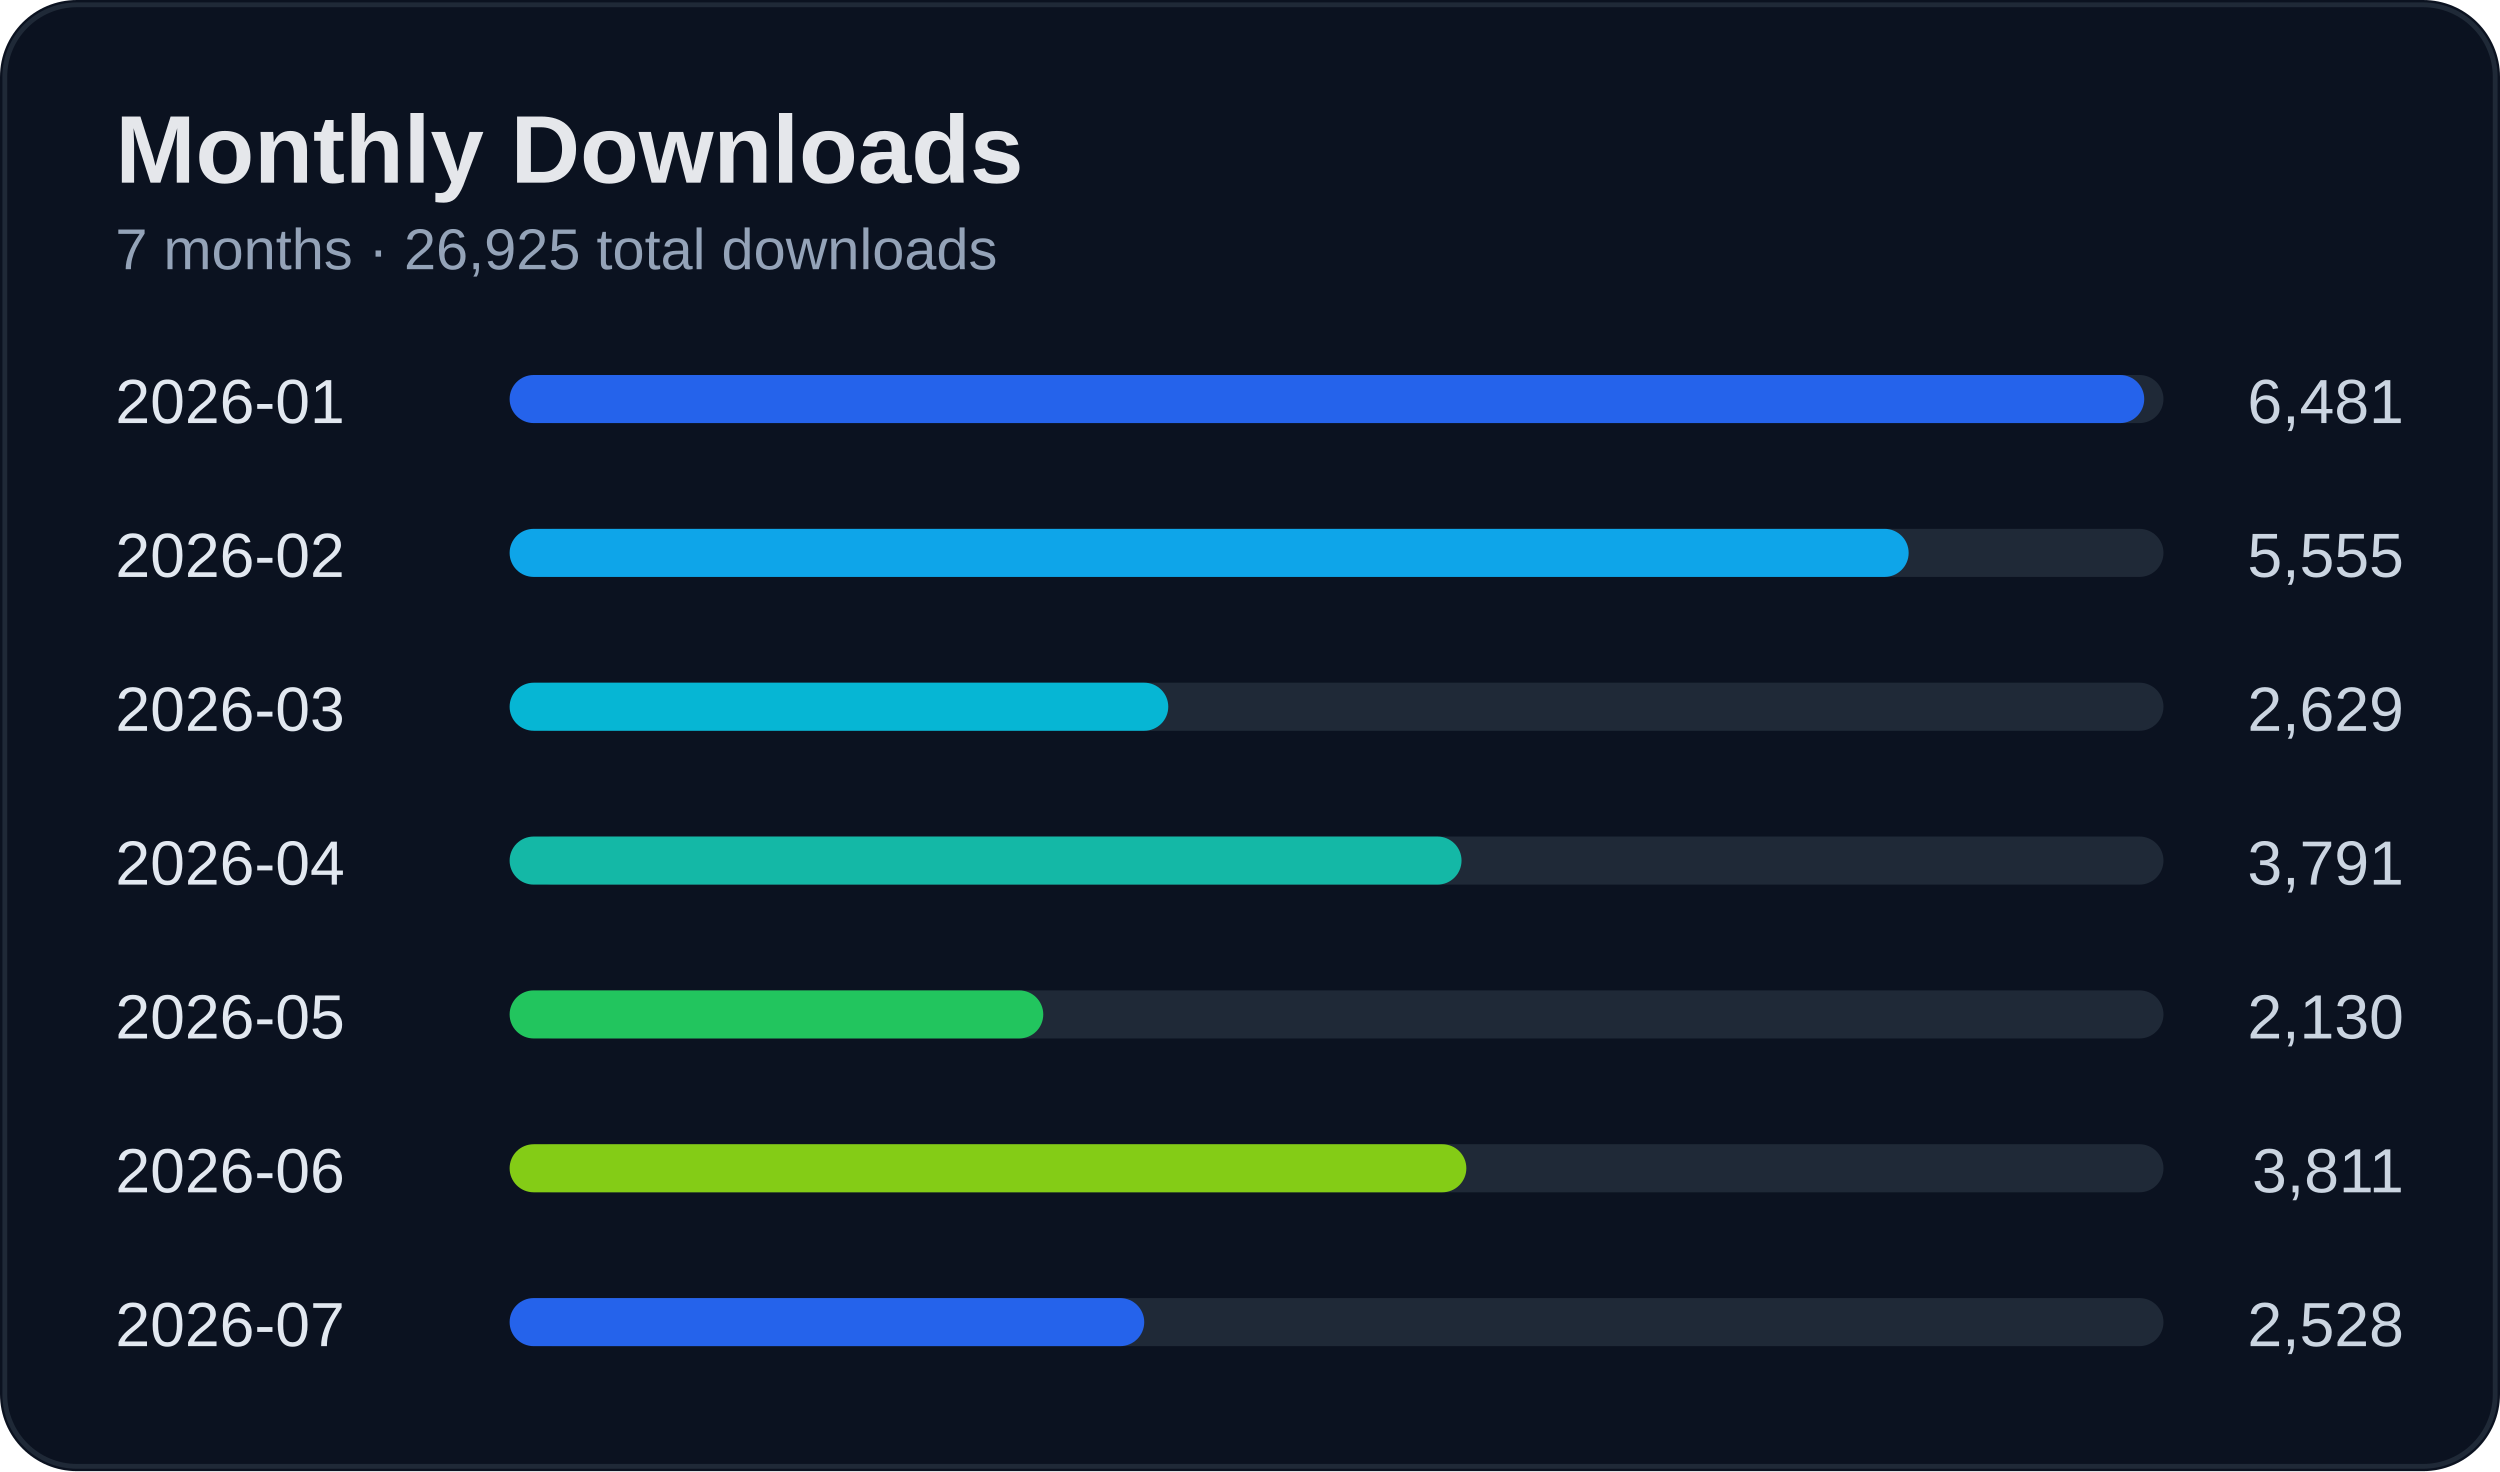
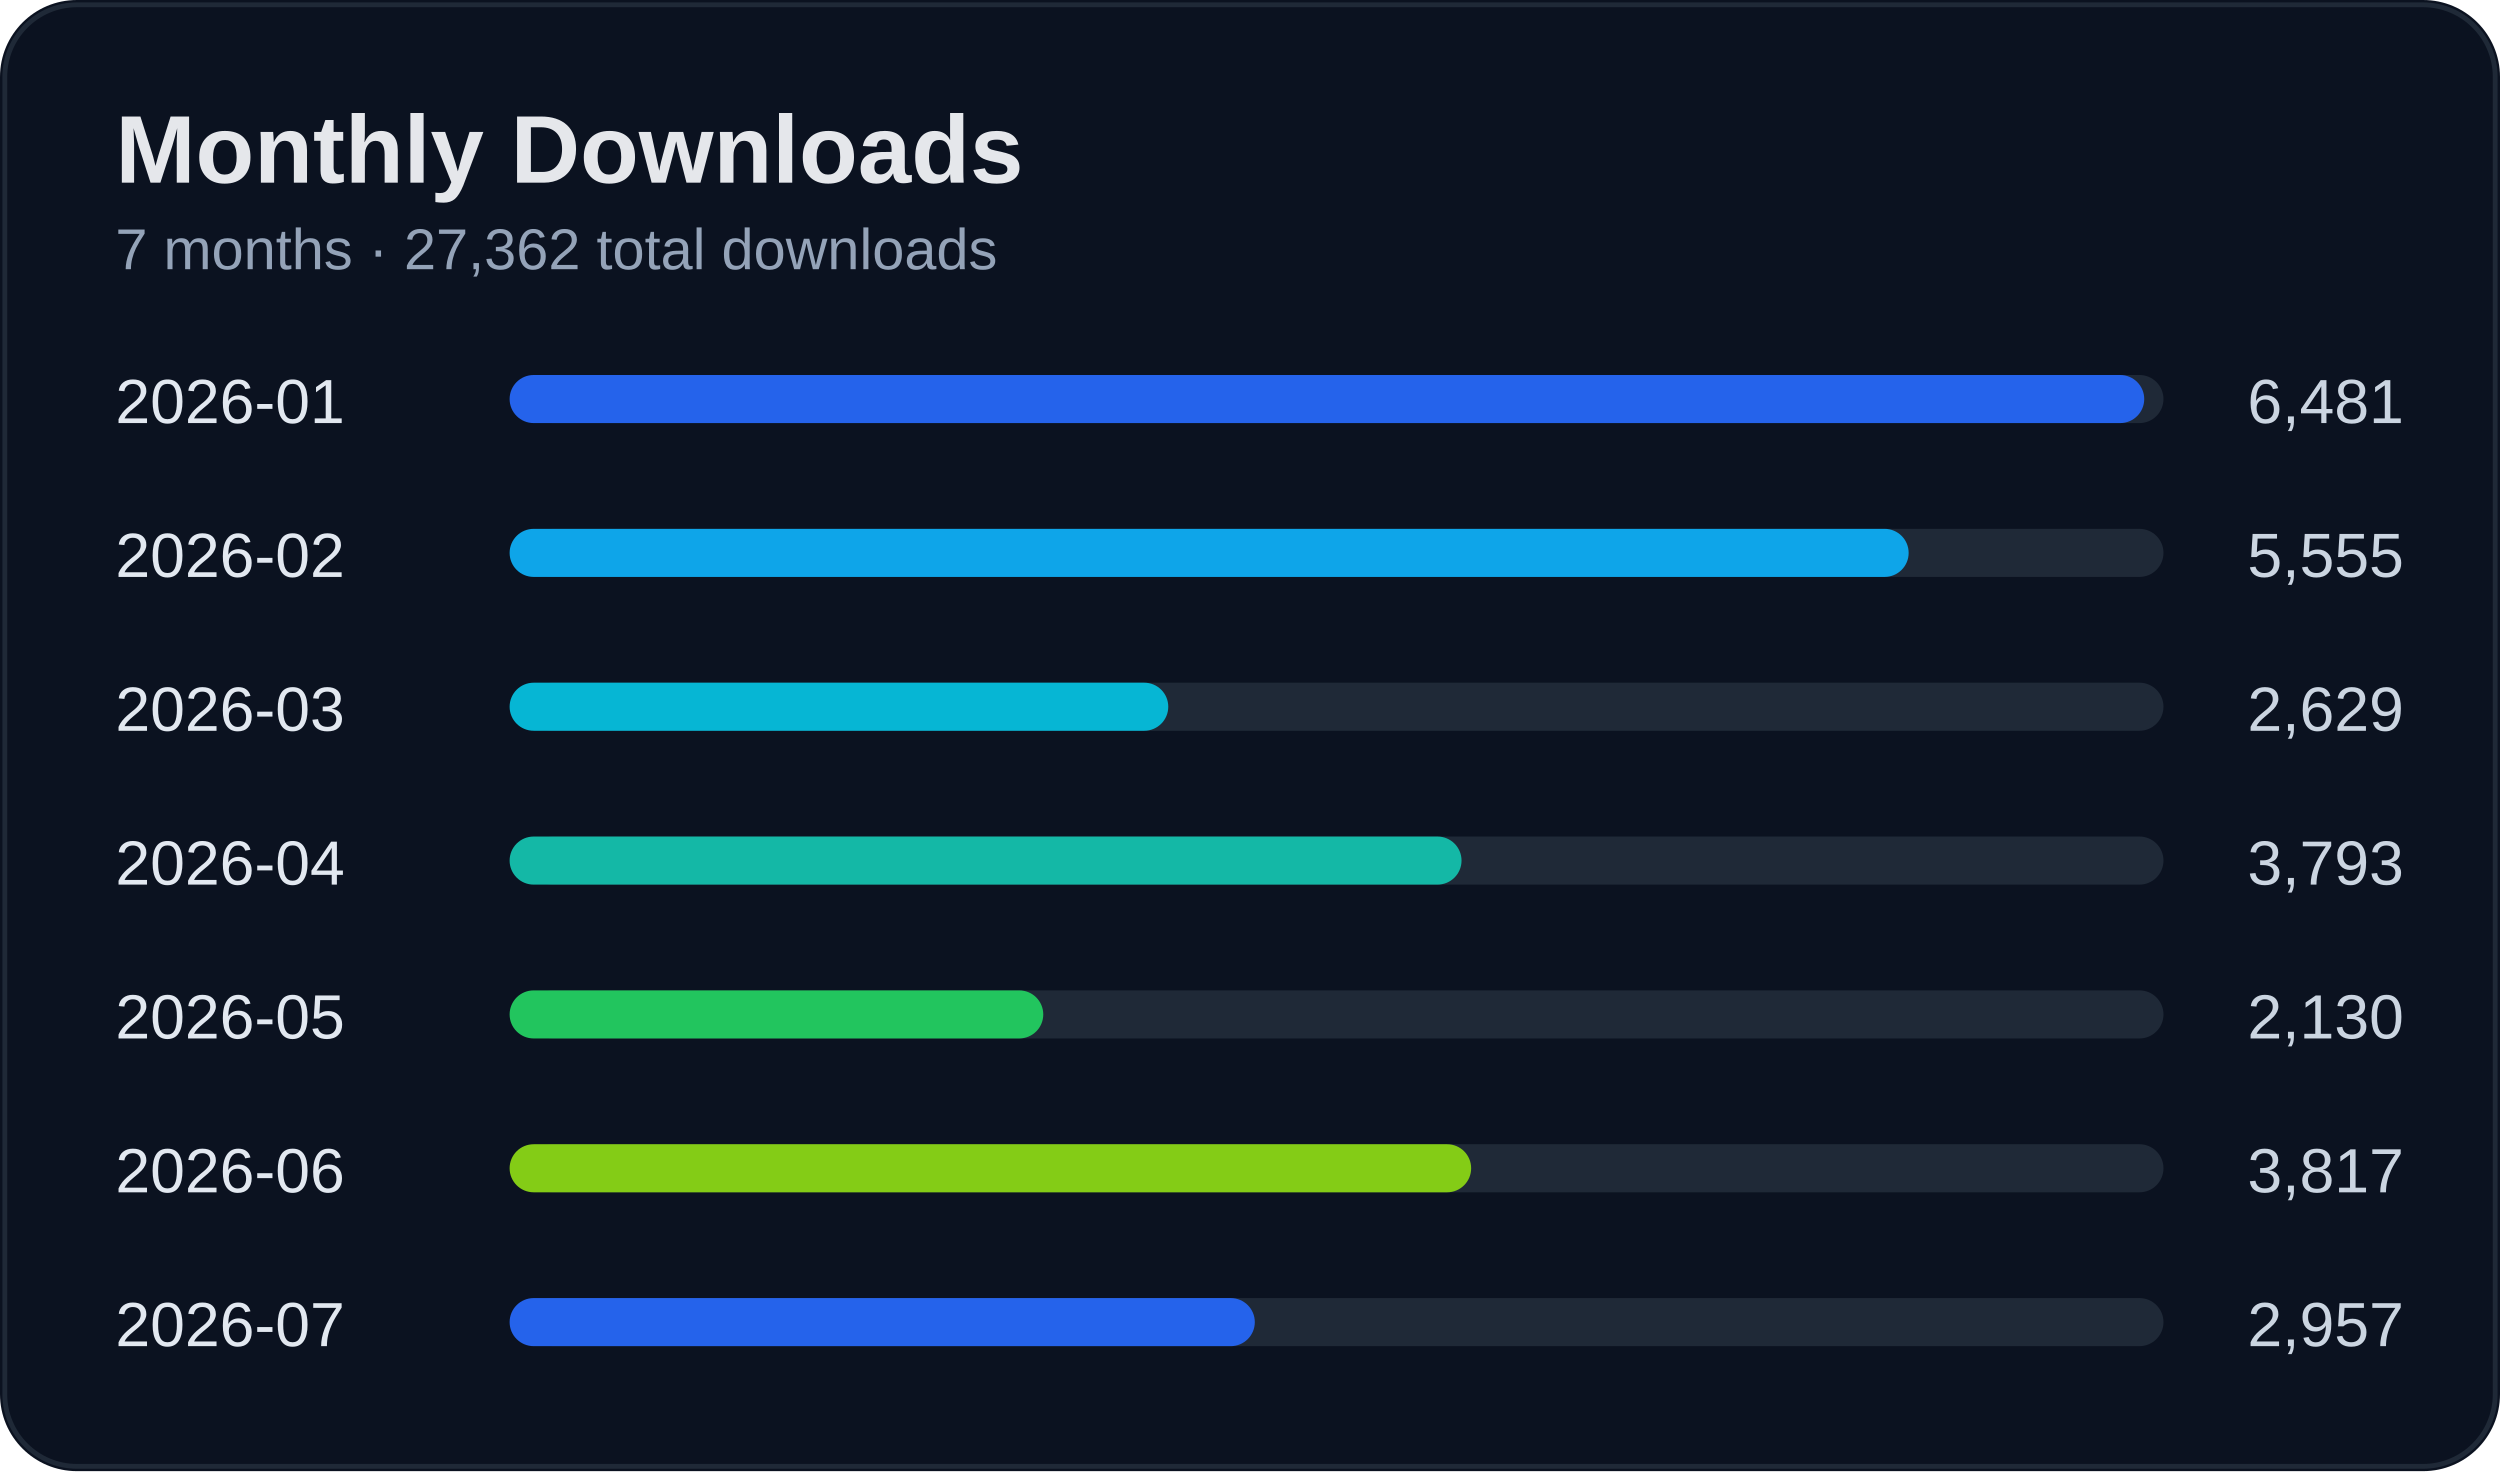
<svg xmlns="http://www.w3.org/2000/svg" width="520" height="306" viewBox="0 0 520 306">
  <rect width="100%" height="100%" rx="16" fill="#0b1220" />
  <rect x="1" y="1" width="518" height="304" rx="15" fill="none" stroke="#1f2937" />
  <text x="24" y="38" fill="#e5e7eb" font-size="20" font-weight="700" font-family="Segoe UI, Arial">Monthly Downloads</text>
-   <text x="24" y="56" fill="#94a3b8" font-size="12" font-family="Segoe UI, Arial">7 months · 26,925 total downloads</text>
+   <text x="24" y="56" fill="#94a3b8" font-size="12" font-family="Segoe UI, Arial">7 months · 27,362 total downloads</text>
  <text x="24" y="88" fill="#e2e8f0" font-size="13" font-family="Segoe UI, Arial">2026-01</text>
  <text x="500" y="88" fill="#cbd5e1" font-size="13" text-anchor="end" font-family="Segoe UI, Arial">6,481</text>
  <rect x="110" y="78" width="340" height="10" rx="5" fill="#1f2937" />
  <rect x="106" y="78" width="340" height="10" rx="5" fill="#2563eb" />
  <text x="24" y="120" fill="#e2e8f0" font-size="13" font-family="Segoe UI, Arial">2026-02</text>
  <text x="500" y="120" fill="#cbd5e1" font-size="13" text-anchor="end" font-family="Segoe UI, Arial">5,555</text>
  <rect x="110" y="110" width="340" height="10" rx="5" fill="#1f2937" />
  <rect x="106" y="110" width="291" height="10" rx="5" fill="#0ea5e9" />
  <text x="24" y="152" fill="#e2e8f0" font-size="13" font-family="Segoe UI, Arial">2026-03</text>
  <text x="500" y="152" fill="#cbd5e1" font-size="13" text-anchor="end" font-family="Segoe UI, Arial">2,629</text>
  <rect x="110" y="142" width="340" height="10" rx="5" fill="#1f2937" />
  <rect x="106" y="142" width="137" height="10" rx="5" fill="#06b6d4" />
  <text x="24" y="184" fill="#e2e8f0" font-size="13" font-family="Segoe UI, Arial">2026-04</text>
-   <text x="500" y="184" fill="#cbd5e1" font-size="13" text-anchor="end" font-family="Segoe UI, Arial">3,791</text>
+   <text x="500" y="184" fill="#cbd5e1" font-size="13" text-anchor="end" font-family="Segoe UI, Arial">3,793</text>
  <rect x="110" y="174" width="340" height="10" rx="5" fill="#1f2937" />
  <rect x="106" y="174" width="198" height="10" rx="5" fill="#14b8a6" />
  <text x="24" y="216" fill="#e2e8f0" font-size="13" font-family="Segoe UI, Arial">2026-05</text>
  <text x="500" y="216" fill="#cbd5e1" font-size="13" text-anchor="end" font-family="Segoe UI, Arial">2,130</text>
  <rect x="110" y="206" width="340" height="10" rx="5" fill="#1f2937" />
  <rect x="106" y="206" width="111" height="10" rx="5" fill="#22c55e" />
  <text x="24" y="248" fill="#e2e8f0" font-size="13" font-family="Segoe UI, Arial">2026-06</text>
-   <text x="500" y="248" fill="#cbd5e1" font-size="13" text-anchor="end" font-family="Segoe UI, Arial">3,811</text>
+   <text x="500" y="248" fill="#cbd5e1" font-size="13" text-anchor="end" font-family="Segoe UI, Arial">3,817</text>
  <rect x="110" y="238" width="340" height="10" rx="5" fill="#1f2937" />
-   <rect x="106" y="238" width="199" height="10" rx="5" fill="#84cc16" />
+   <rect x="106" y="238" width="200" height="10" rx="5" fill="#84cc16" />
  <text x="24" y="280" fill="#e2e8f0" font-size="13" font-family="Segoe UI, Arial">2026-07</text>
-   <text x="500" y="280" fill="#cbd5e1" font-size="13" text-anchor="end" font-family="Segoe UI, Arial">2,528</text>
+   <text x="500" y="280" fill="#cbd5e1" font-size="13" text-anchor="end" font-family="Segoe UI, Arial">2,957</text>
  <rect x="110" y="270" width="340" height="10" rx="5" fill="#1f2937" />
-   <rect x="106" y="270" width="132" height="10" rx="5" fill="#2563eb" />
+   <rect x="106" y="270" width="155" height="10" rx="5" fill="#2563eb" />
</svg>
